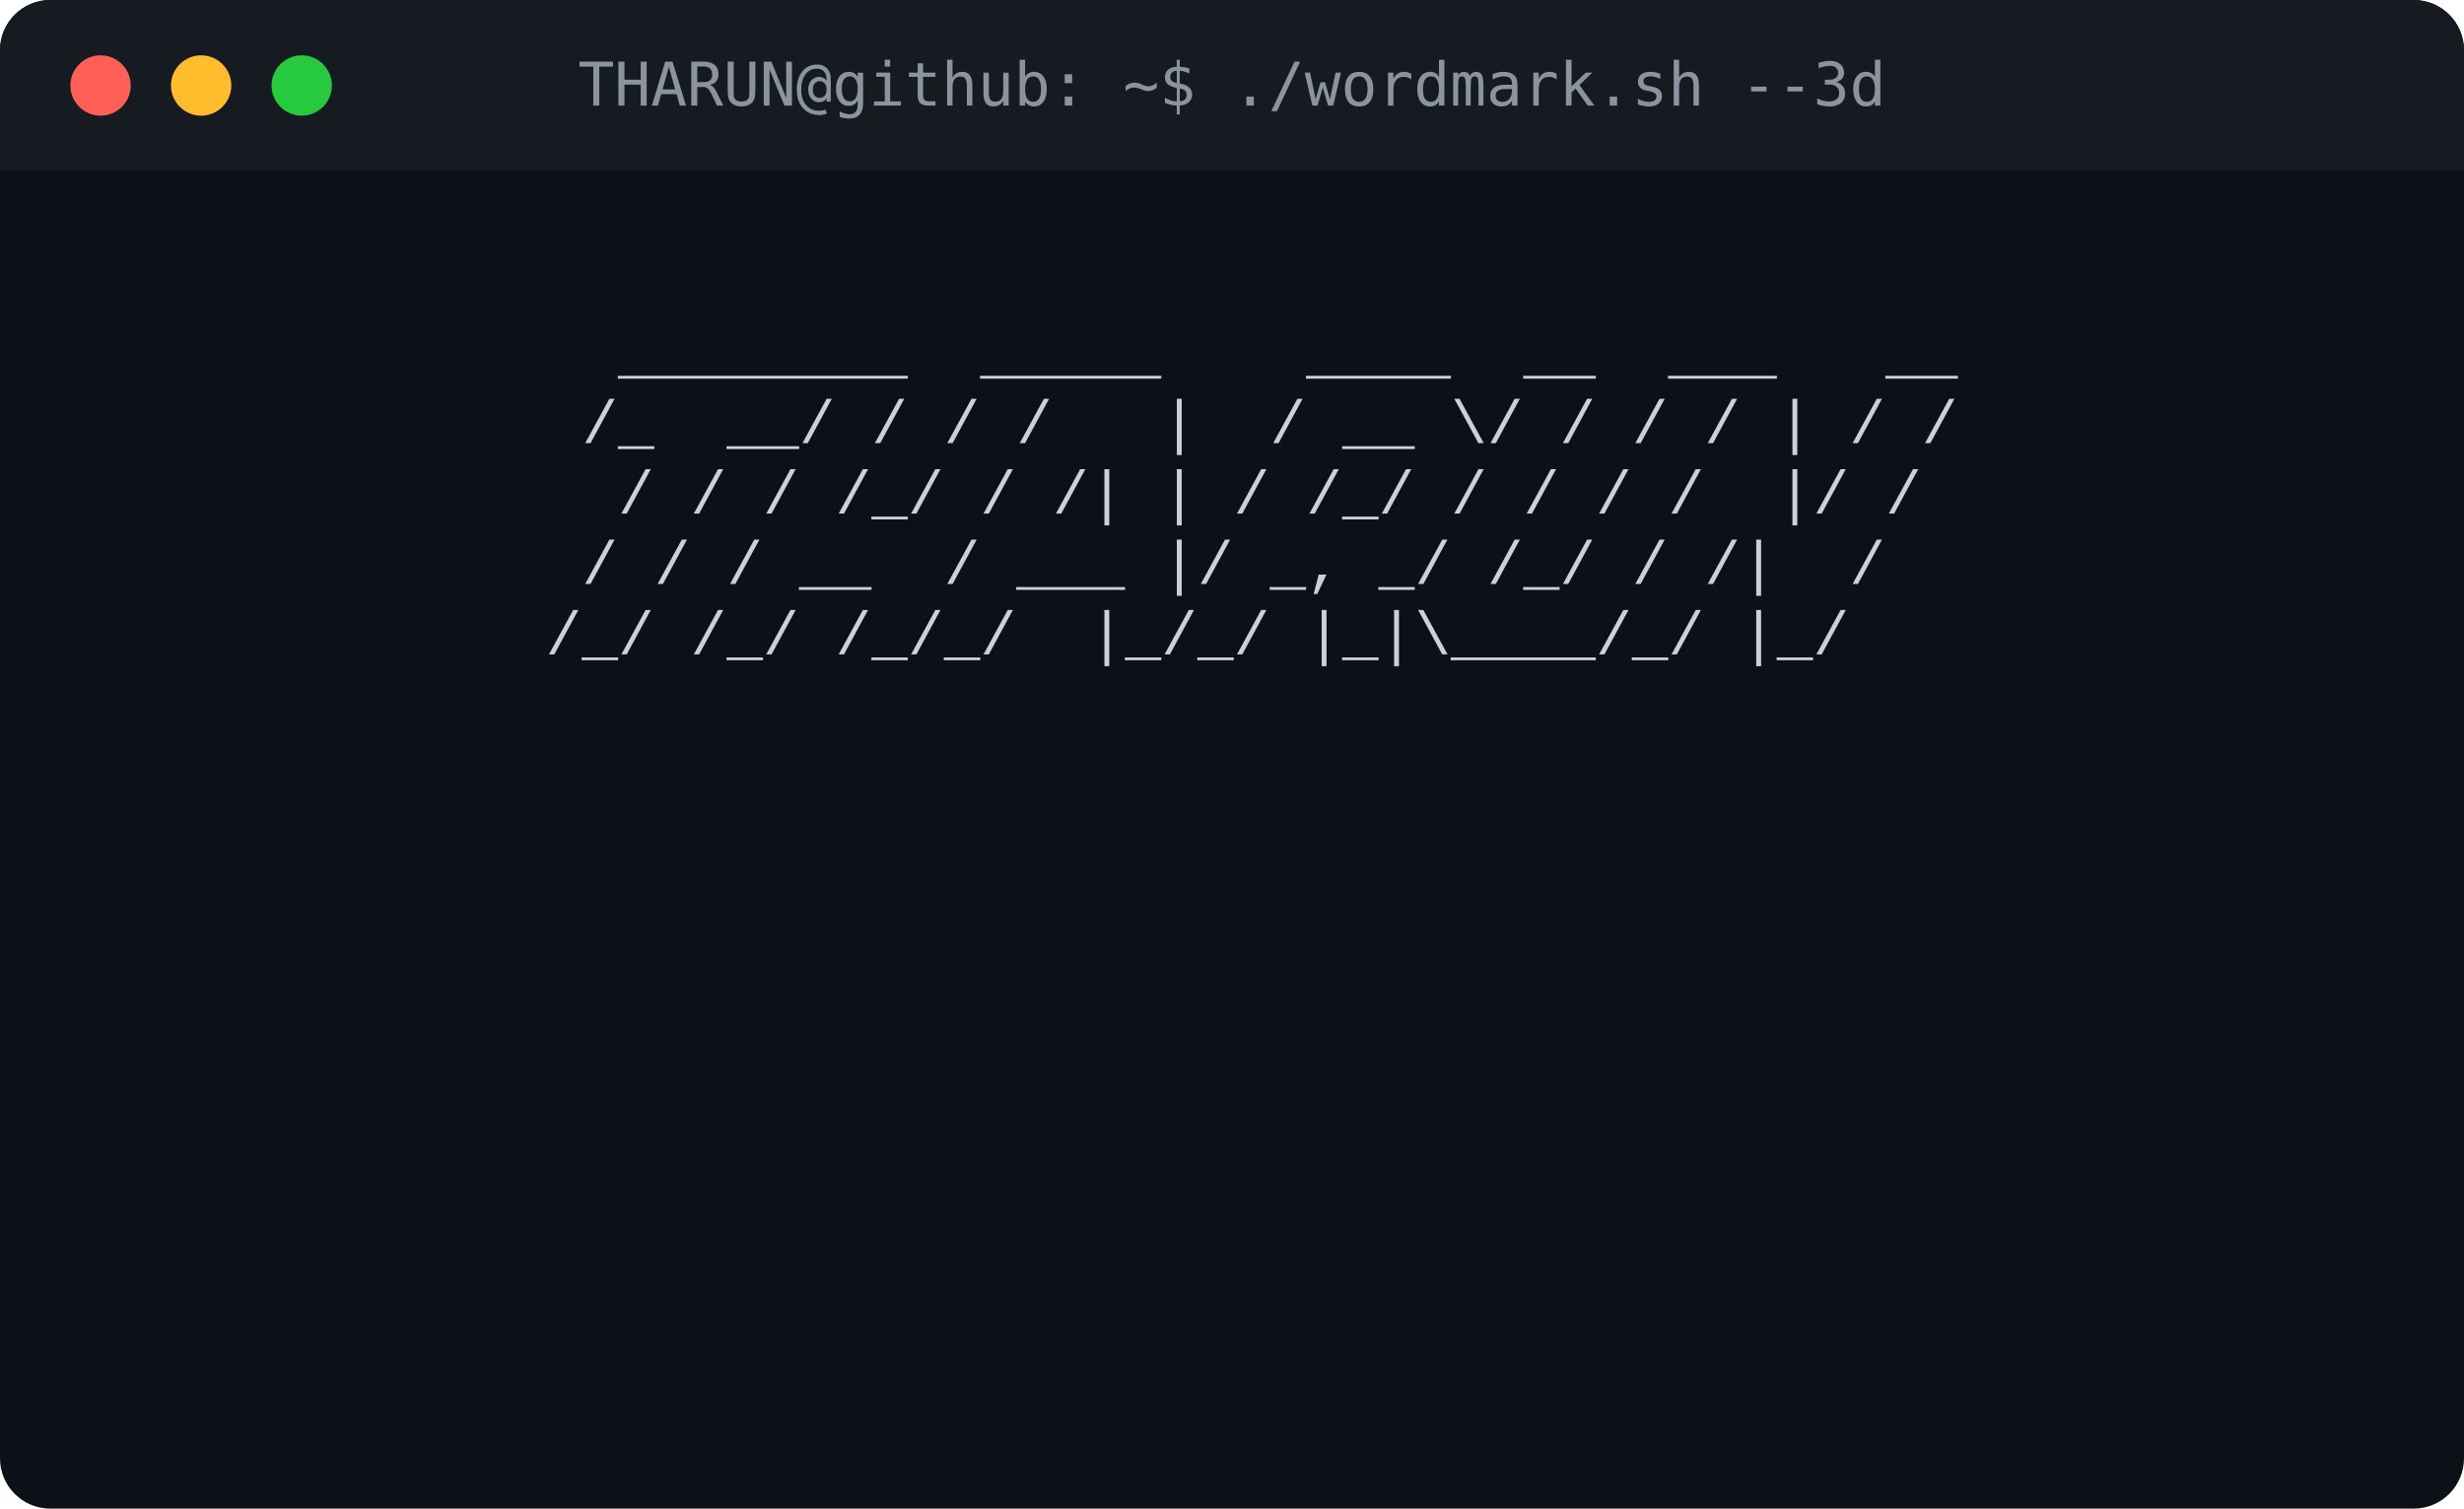
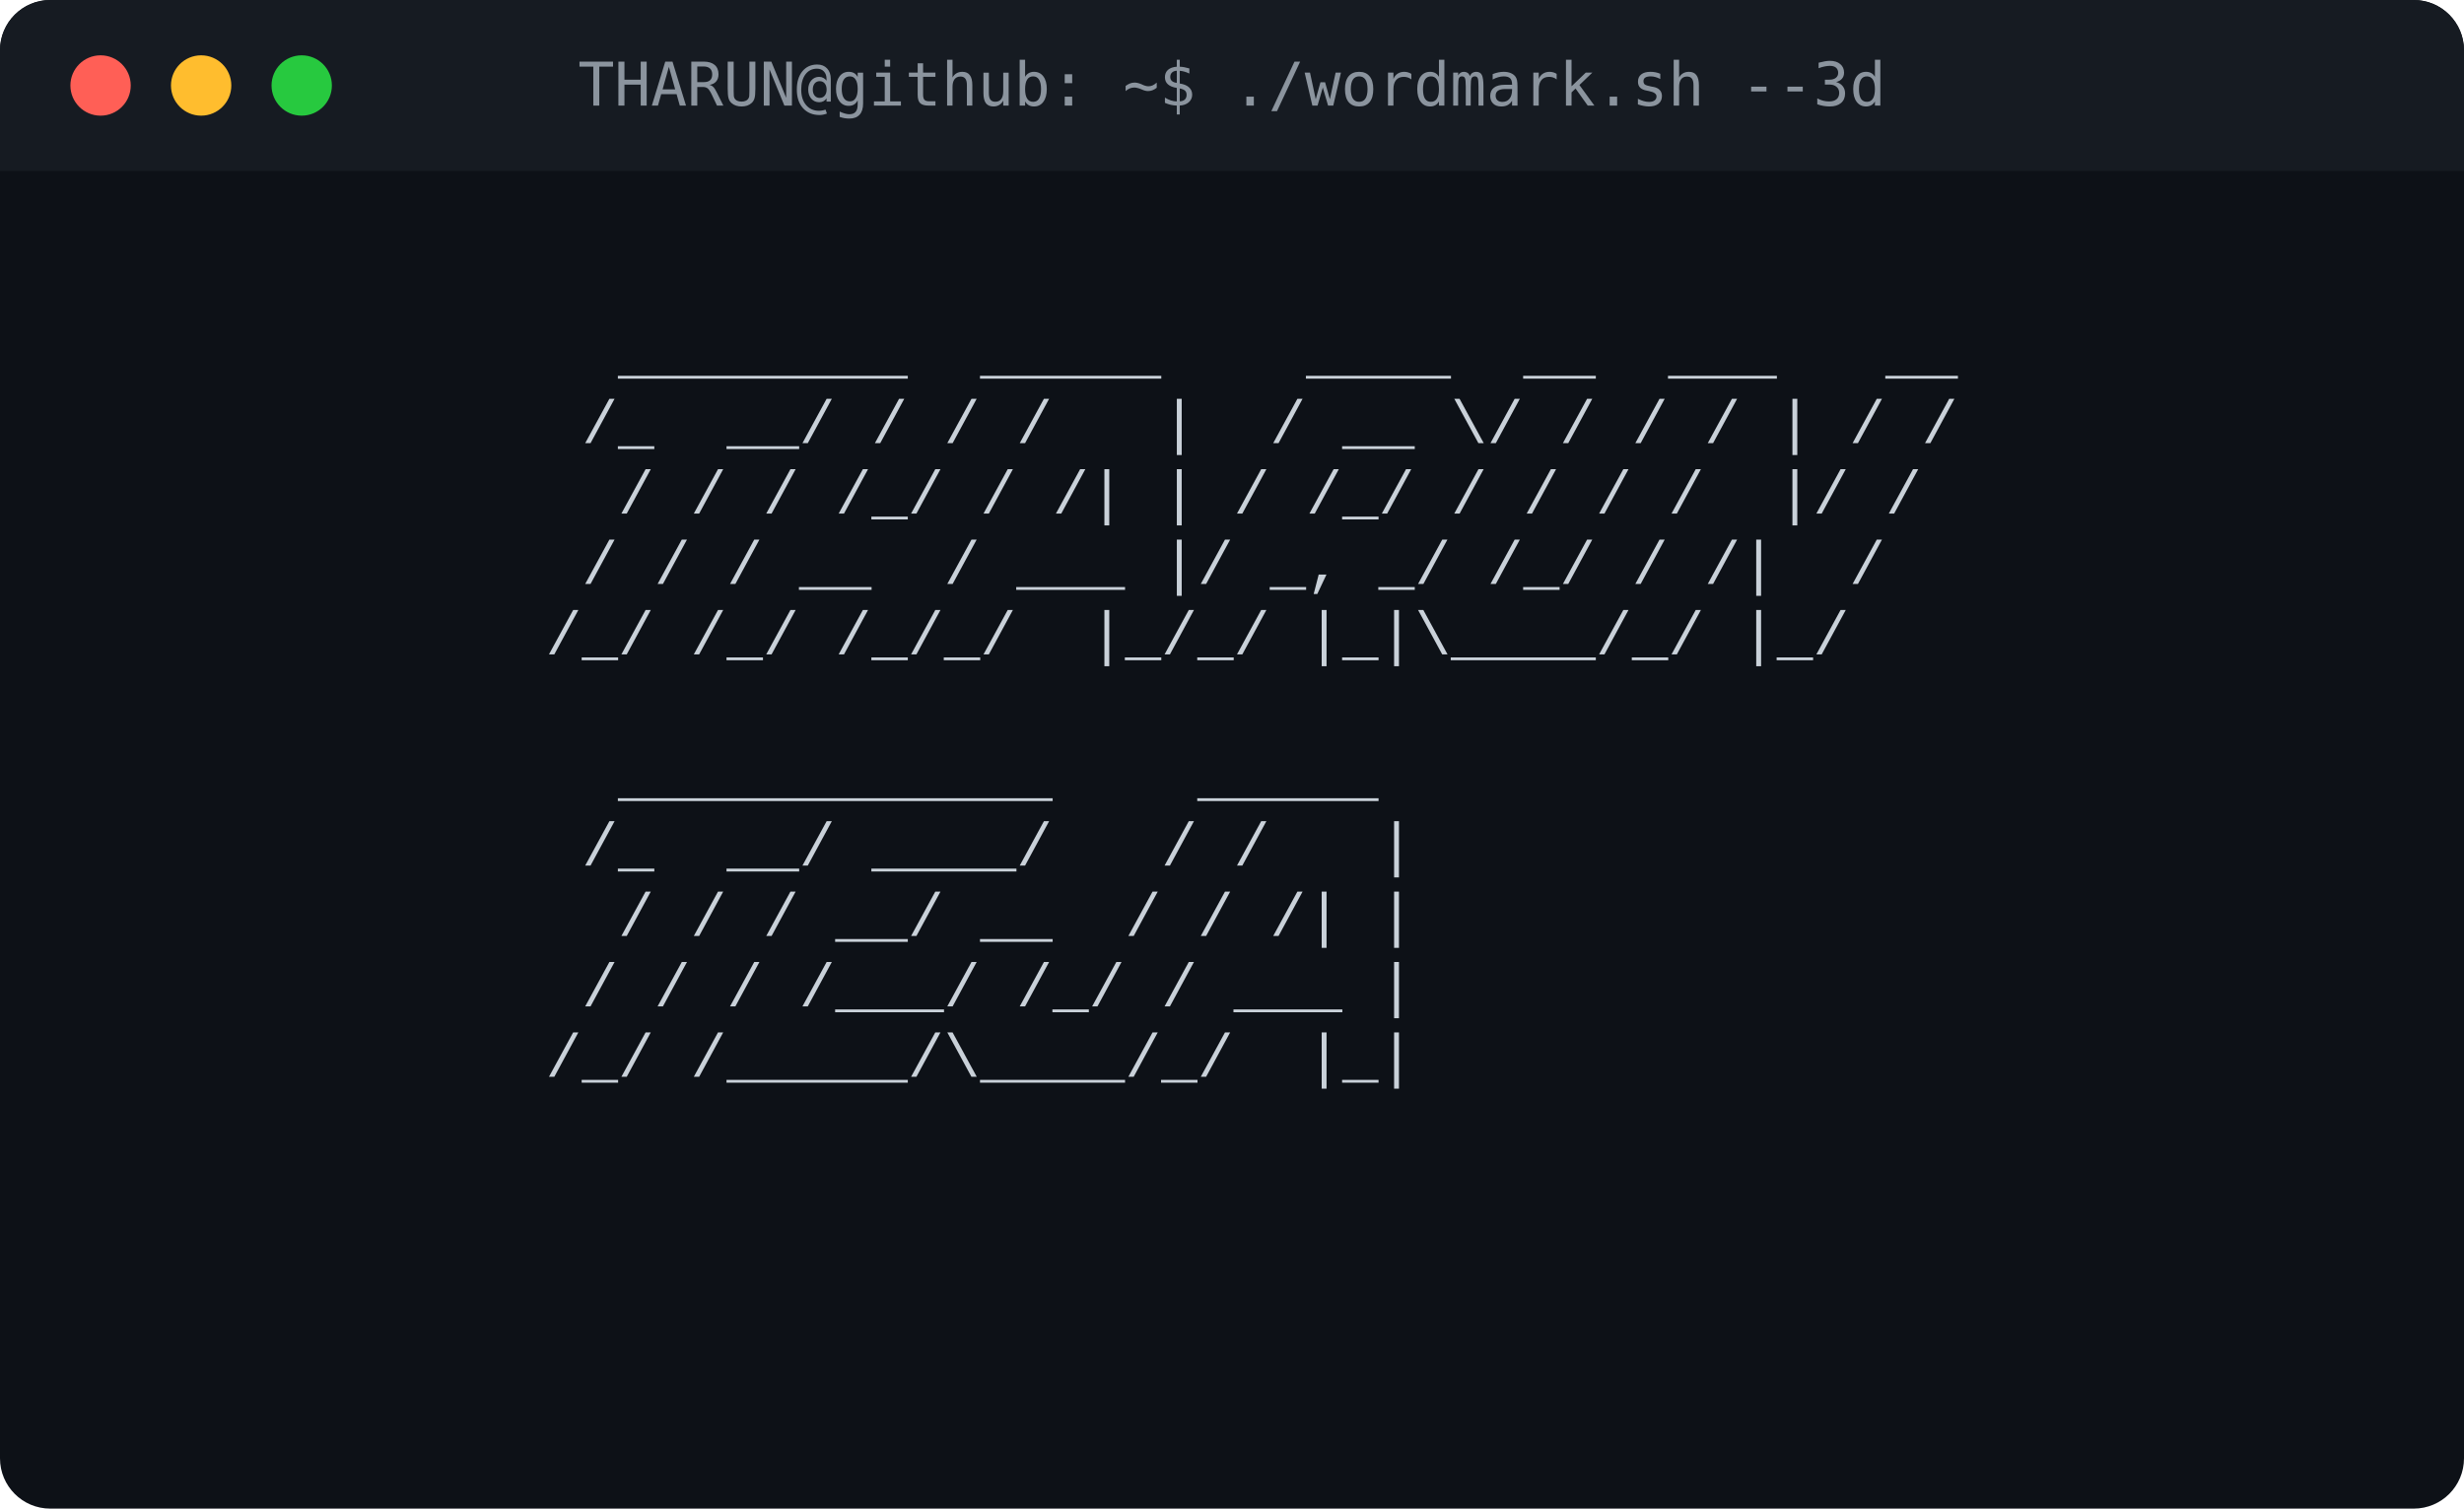
<svg xmlns="http://www.w3.org/2000/svg" viewBox="0 0 490 300" width="490" height="300">
  <rect width="490" height="300" rx="10" fill="#0d1117" />
  <path d="M0 10a10 10 0 0 1 10-10h470a10 10 0 0 1 10 10v24H0z" fill="#161b22" />
  <circle cx="20" cy="17.0" r="6" fill="#ff5f56" />
  <circle cx="40" cy="17.0" r="6" fill="#ffbd2e" />
  <circle cx="60" cy="17.0" r="6" fill="#27c93f" />
  <text x="245.0" y="21.0" text-anchor="middle" fill="#8b949e" font-family="ui-monospace,Menlo,Consolas,monospace" font-size="12">THARUN@github: ~$ ./wordmark.sh --3d</text>
  <g font-family="ui-monospace,SFMono-Regular,Menlo,Consolas,'Courier New',monospace" font-size="12" fill="#c9d1d9">
    <text x="108.5" y="74" xml:space="preserve" style="white-space:pre;">  ________  _____    ____  __  ___   __</text>
    <text x="108.5" y="88" xml:space="preserve" style="white-space:pre;"> /_  __/ / / /   |  / __ \/ / / / | / /</text>
    <text x="108.5" y="102" xml:space="preserve" style="white-space:pre;">  / / / /_/ / /| | / /_/ / / / /  |/ / </text>
    <text x="108.5" y="116" xml:space="preserve" style="white-space:pre;"> / / / __  / ___ |/ _, _/ /_/ / /|  /  </text>
    <text x="108.5" y="130" xml:space="preserve" style="white-space:pre;">/_/ /_/ /_/_/  |_/_/ |_|\____/_/ |_/   </text>
+     <text x="108.5" y="144" xml:space="preserve" style="white-space:pre;">                                       </text>
+     <text x="108.5" y="158" xml:space="preserve" style="white-space:pre;">  ____________    _____ </text>
+     <text x="108.5" y="172" xml:space="preserve" style="white-space:pre;"> /_  __/ ____/   / /   |</text>
+     <text x="108.5" y="186" xml:space="preserve" style="white-space:pre;">  / / / __/ __  / / /| |</text>
+     <text x="108.5" y="200" xml:space="preserve" style="white-space:pre;"> / / / /___/ /_/ / ___ |</text>
+     <text x="108.5" y="214" xml:space="preserve" style="white-space:pre;">/_/ /_____/\____/_/  |_|</text>
  </g>
</svg>
